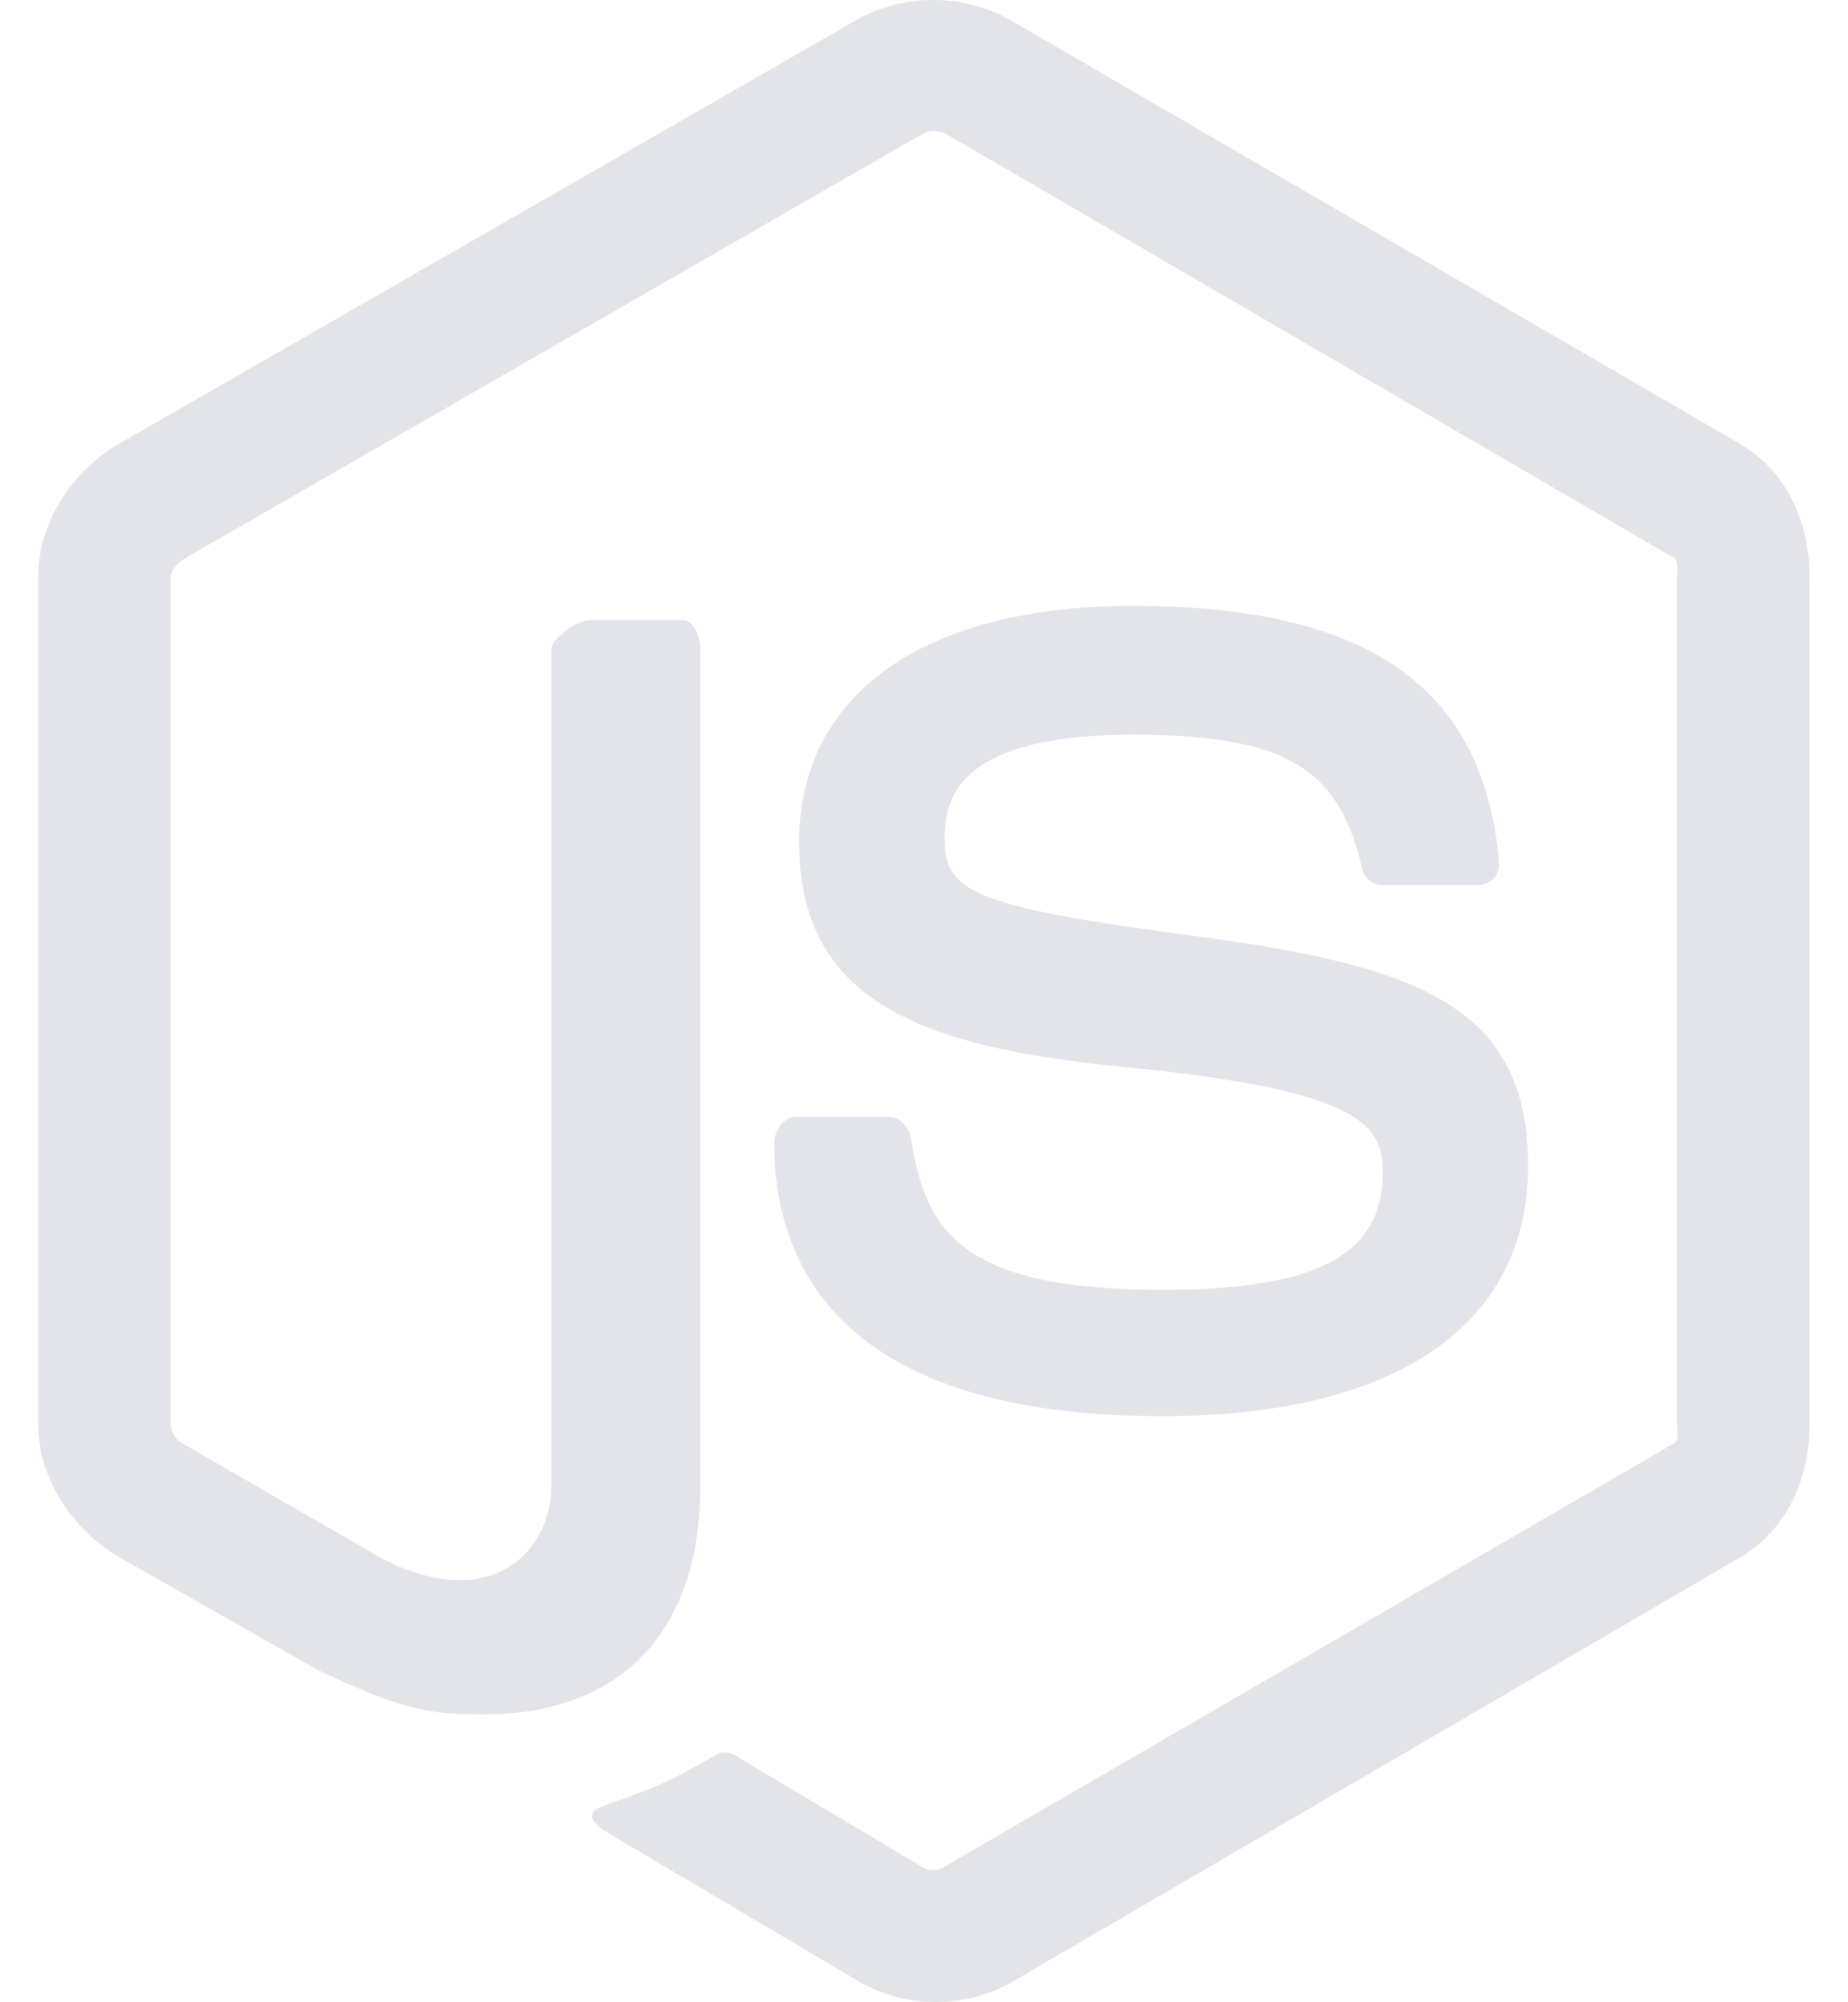
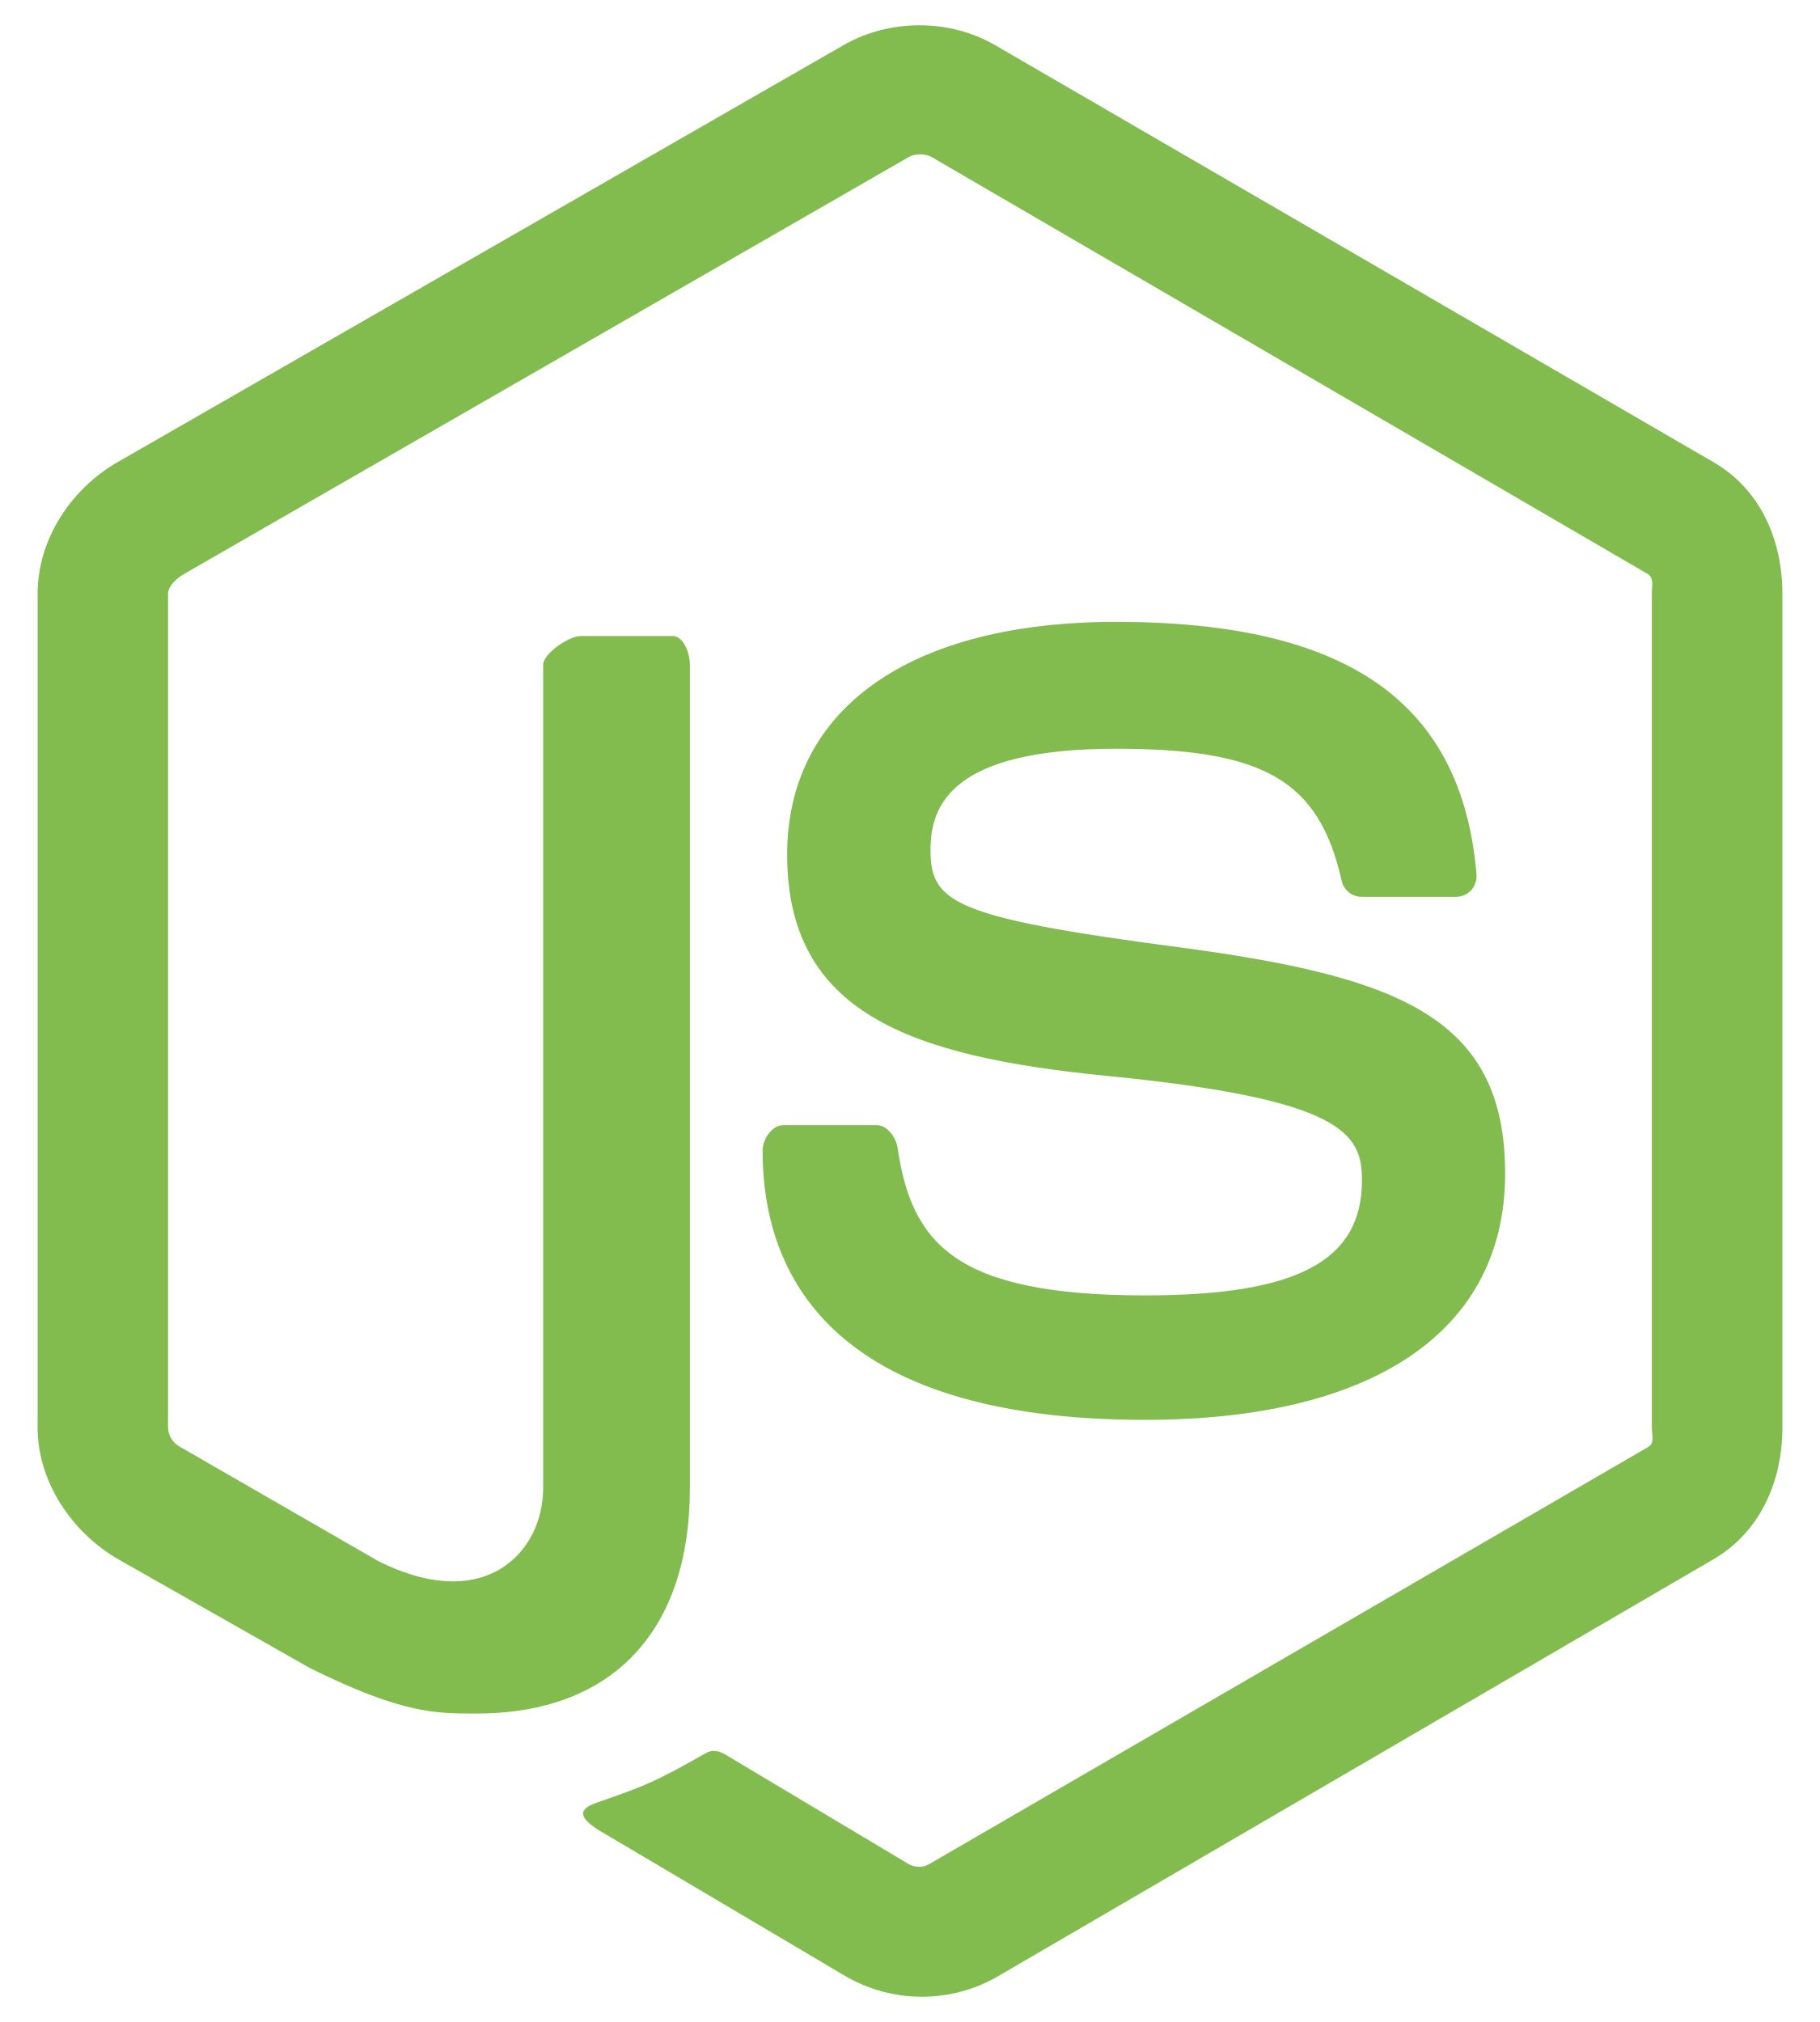
- <svg xmlns="http://www.w3.org/2000/svg" width="24" height="26" viewBox="0 0 24 26" fill="none">
-   <path d="M22.594 5.761L13.113 0.255C12.515 -0.085 11.736 -0.085 11.133 0.255L1.55 5.761C0.933 6.116 0.496 6.783 0.496 7.497V18.493C0.496 19.207 0.945 19.875 1.562 20.231L4.094 21.669C5.304 22.265 5.731 22.265 6.282 22.265C8.074 22.265 9.097 21.182 9.097 19.292V8.436C9.097 8.283 9.017 8.054 8.867 8.054H7.658C7.505 8.054 7.162 8.283 7.162 8.436V19.292C7.162 20.13 6.404 20.963 4.988 20.255L2.372 18.747C2.281 18.698 2.217 18.598 2.217 18.493V7.497C2.217 7.393 2.336 7.289 2.428 7.236L11.98 1.74C12.069 1.689 12.2 1.689 12.289 1.74L21.725 7.235C21.815 7.289 21.783 7.39 21.783 7.497V18.493C21.783 18.598 21.823 18.701 21.733 18.751L12.254 24.25C12.173 24.299 12.072 24.299 11.983 24.25L9.552 22.799C9.478 22.757 9.391 22.741 9.321 22.781C8.644 23.164 8.52 23.215 7.885 23.435C7.729 23.489 7.499 23.584 7.973 23.85L11.155 25.732C11.459 25.907 11.804 26 12.154 26C12.508 26 12.853 25.908 13.158 25.732L22.594 20.231C23.211 19.872 23.504 19.207 23.504 18.493V7.497C23.504 6.783 23.211 6.118 22.594 5.761ZM15.098 16.751C12.577 16.751 12.022 16.055 11.837 14.802C11.815 14.666 11.7 14.505 11.563 14.505H10.331C10.178 14.505 10.056 14.69 10.056 14.842C10.056 16.447 10.929 18.392 15.099 18.392C18.117 18.392 19.848 17.219 19.848 15.143C19.848 13.085 18.457 12.545 15.53 12.158C12.571 11.767 12.27 11.569 12.27 10.876C12.27 10.304 12.525 9.542 14.716 9.542C16.674 9.542 17.395 9.962 17.692 11.282C17.718 11.406 17.831 11.495 17.959 11.495H19.196C19.272 11.495 19.345 11.464 19.398 11.41C19.45 11.351 19.477 11.278 19.47 11.199C19.279 8.927 17.769 7.868 14.716 7.868C12 7.868 10.38 9.015 10.38 10.937C10.38 13.023 11.992 13.599 14.599 13.857C17.718 14.162 17.96 14.618 17.96 15.232C17.96 16.297 17.105 16.751 15.098 16.751Z" fill="#E2E4E9" />
+ <svg xmlns="http://www.w3.org/2000/svg" width="18" height="20" viewBox="0 0 18 20" fill="none">
+   <path d="M16.946 4.571L9.834 0.442C9.386 0.186 8.802 0.186 8.35 0.442L1.163 4.571C0.7 4.837 0.372 5.337 0.372 5.873V14.12C0.372 14.655 0.708 15.156 1.171 15.424L3.07 16.502C3.978 16.949 4.298 16.949 4.711 16.949C6.055 16.949 6.823 16.137 6.823 14.719V6.577C6.823 6.462 6.763 6.291 6.65 6.291H5.743C5.629 6.291 5.372 6.462 5.372 6.577V14.719C5.372 15.347 4.803 15.973 3.741 15.441L1.779 14.31C1.711 14.273 1.662 14.199 1.662 14.12V5.873C1.662 5.795 1.752 5.717 1.821 5.677L8.985 1.555C9.052 1.517 9.15 1.517 9.217 1.555L16.294 5.676C16.361 5.717 16.337 5.793 16.337 5.873V14.12C16.337 14.199 16.367 14.275 16.3 14.313L9.19 18.438C9.129 18.474 9.054 18.474 8.987 18.438L7.164 17.349C7.109 17.317 7.043 17.306 6.991 17.335C6.483 17.623 6.39 17.661 5.914 17.826C5.797 17.867 5.624 17.938 5.98 18.137L8.366 19.549C8.594 19.681 8.853 19.75 9.116 19.75C9.381 19.75 9.64 19.681 9.868 19.549L16.945 15.424C17.408 15.154 17.628 14.655 17.628 14.12V5.873C17.628 5.337 17.408 4.838 16.946 4.571ZM11.324 12.813C9.433 12.813 9.016 12.291 8.877 11.351C8.861 11.25 8.775 11.129 8.672 11.129H7.748C7.634 11.129 7.542 11.268 7.542 11.381C7.542 12.585 8.196 14.044 11.324 14.044C13.588 14.044 14.886 13.164 14.886 11.608C14.886 10.064 13.843 9.659 11.648 9.368C9.428 9.075 9.203 8.927 9.203 8.407C9.203 7.978 9.394 7.406 11.037 7.406C12.505 7.406 13.046 7.722 13.269 8.711C13.288 8.804 13.373 8.871 13.469 8.871H14.397C14.454 8.871 14.509 8.848 14.549 8.807C14.587 8.763 14.608 8.708 14.603 8.649C14.459 6.945 13.327 6.151 11.037 6.151C9 6.151 7.785 7.011 7.785 8.453C7.785 10.017 8.994 10.449 10.949 10.642C13.288 10.872 13.47 11.214 13.47 11.674C13.47 12.473 12.829 12.813 11.324 12.813Z" fill="#82BC4F" />
</svg>
